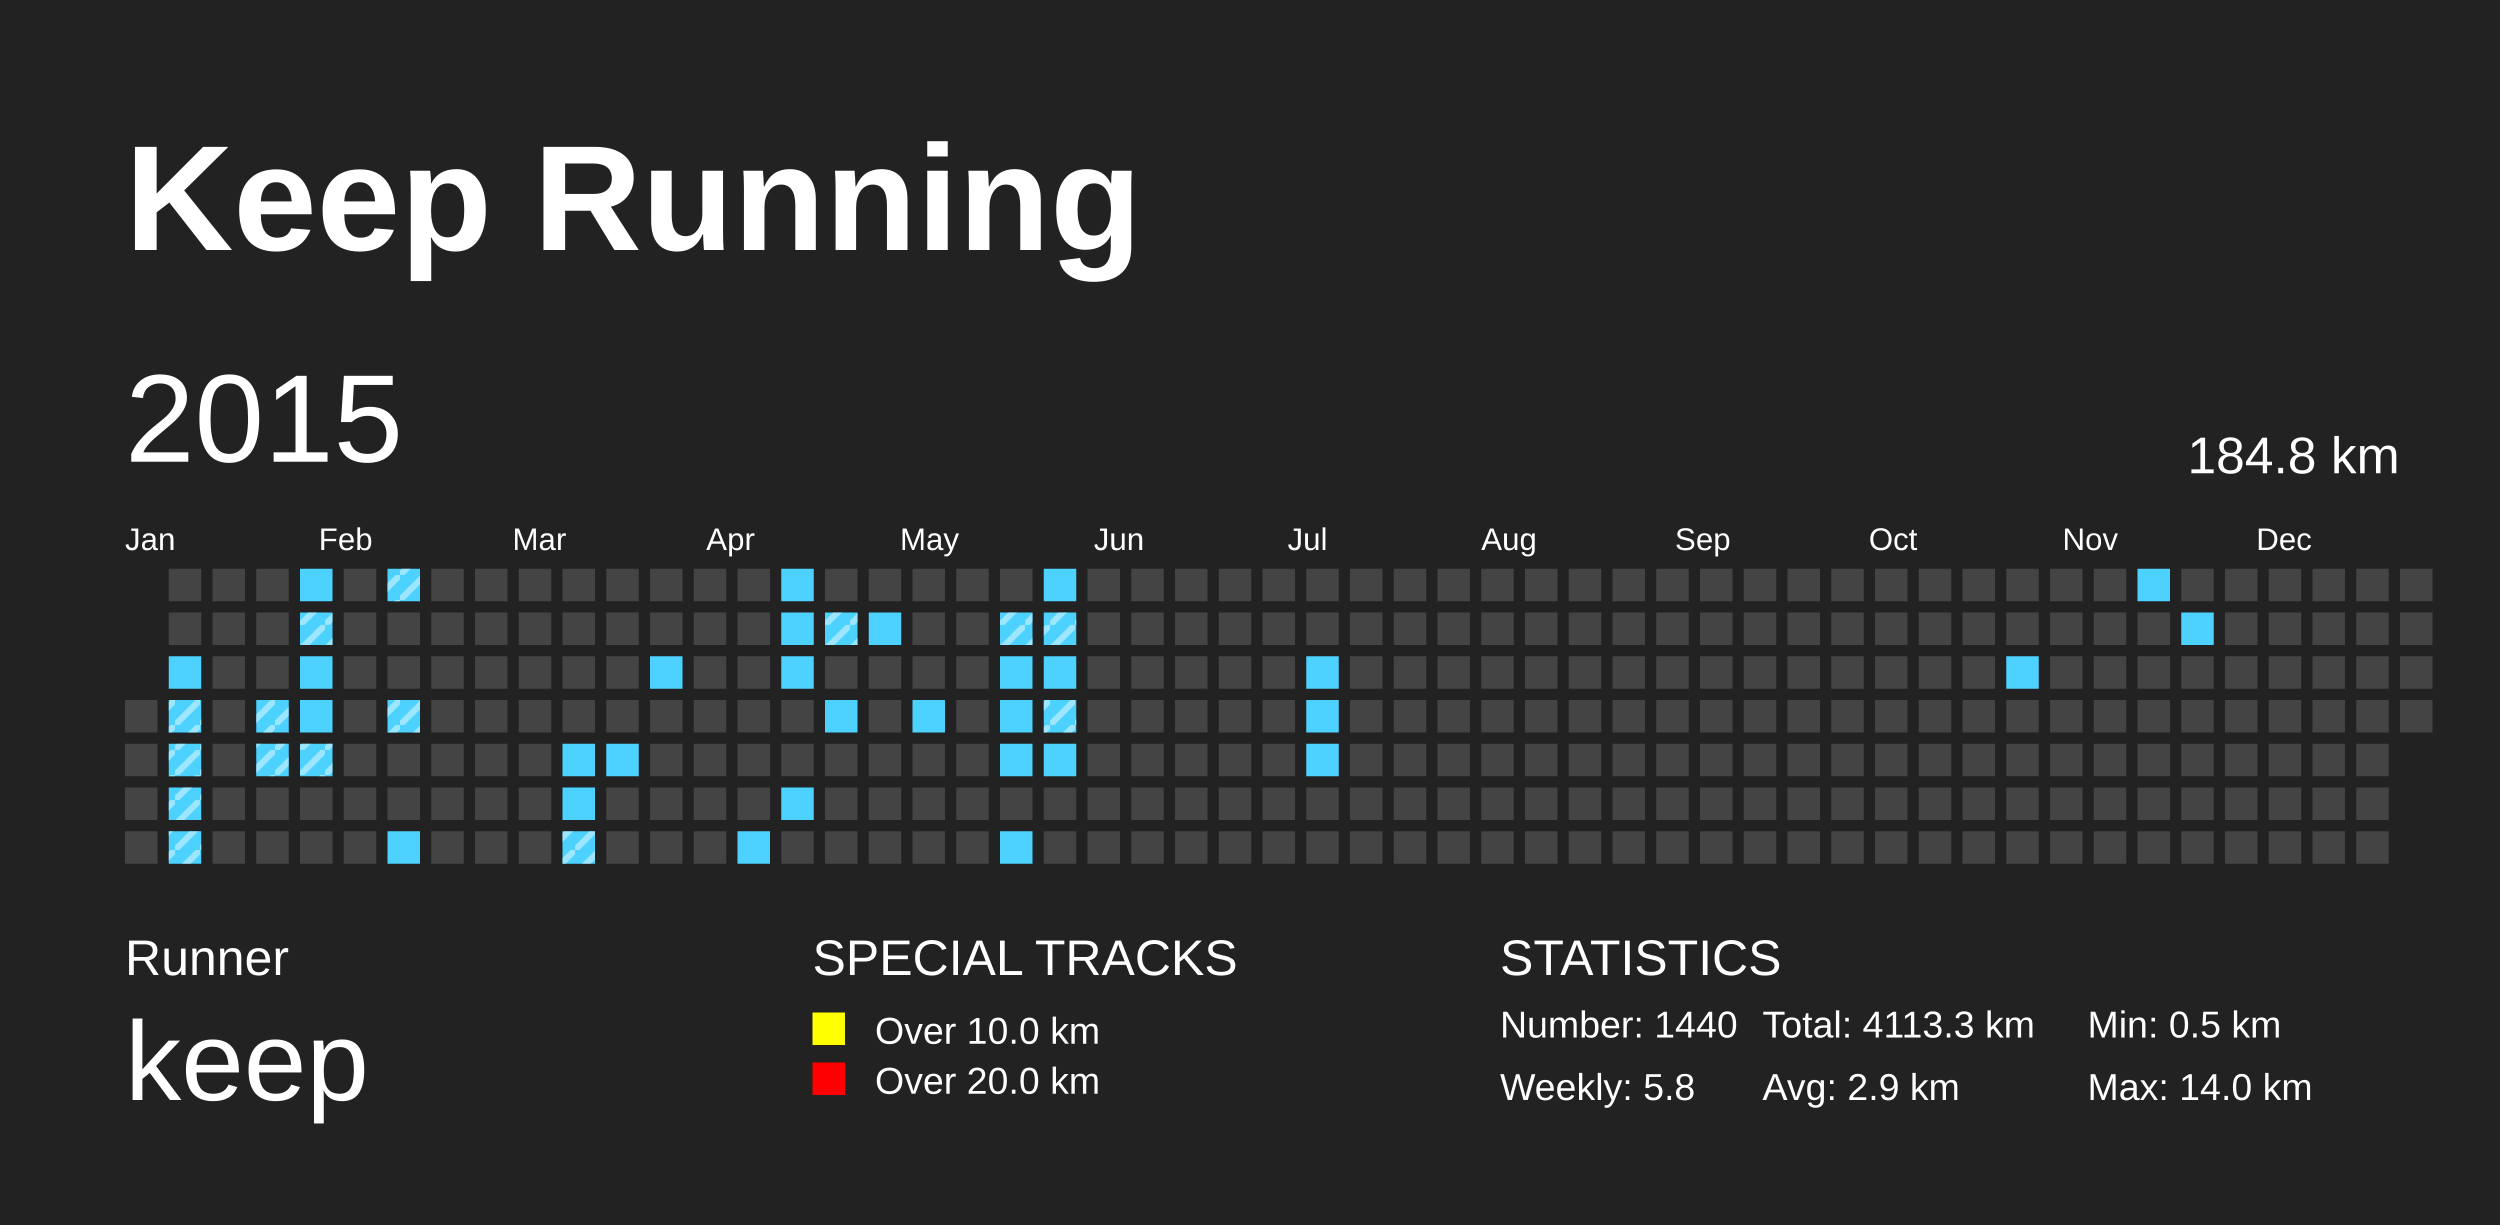
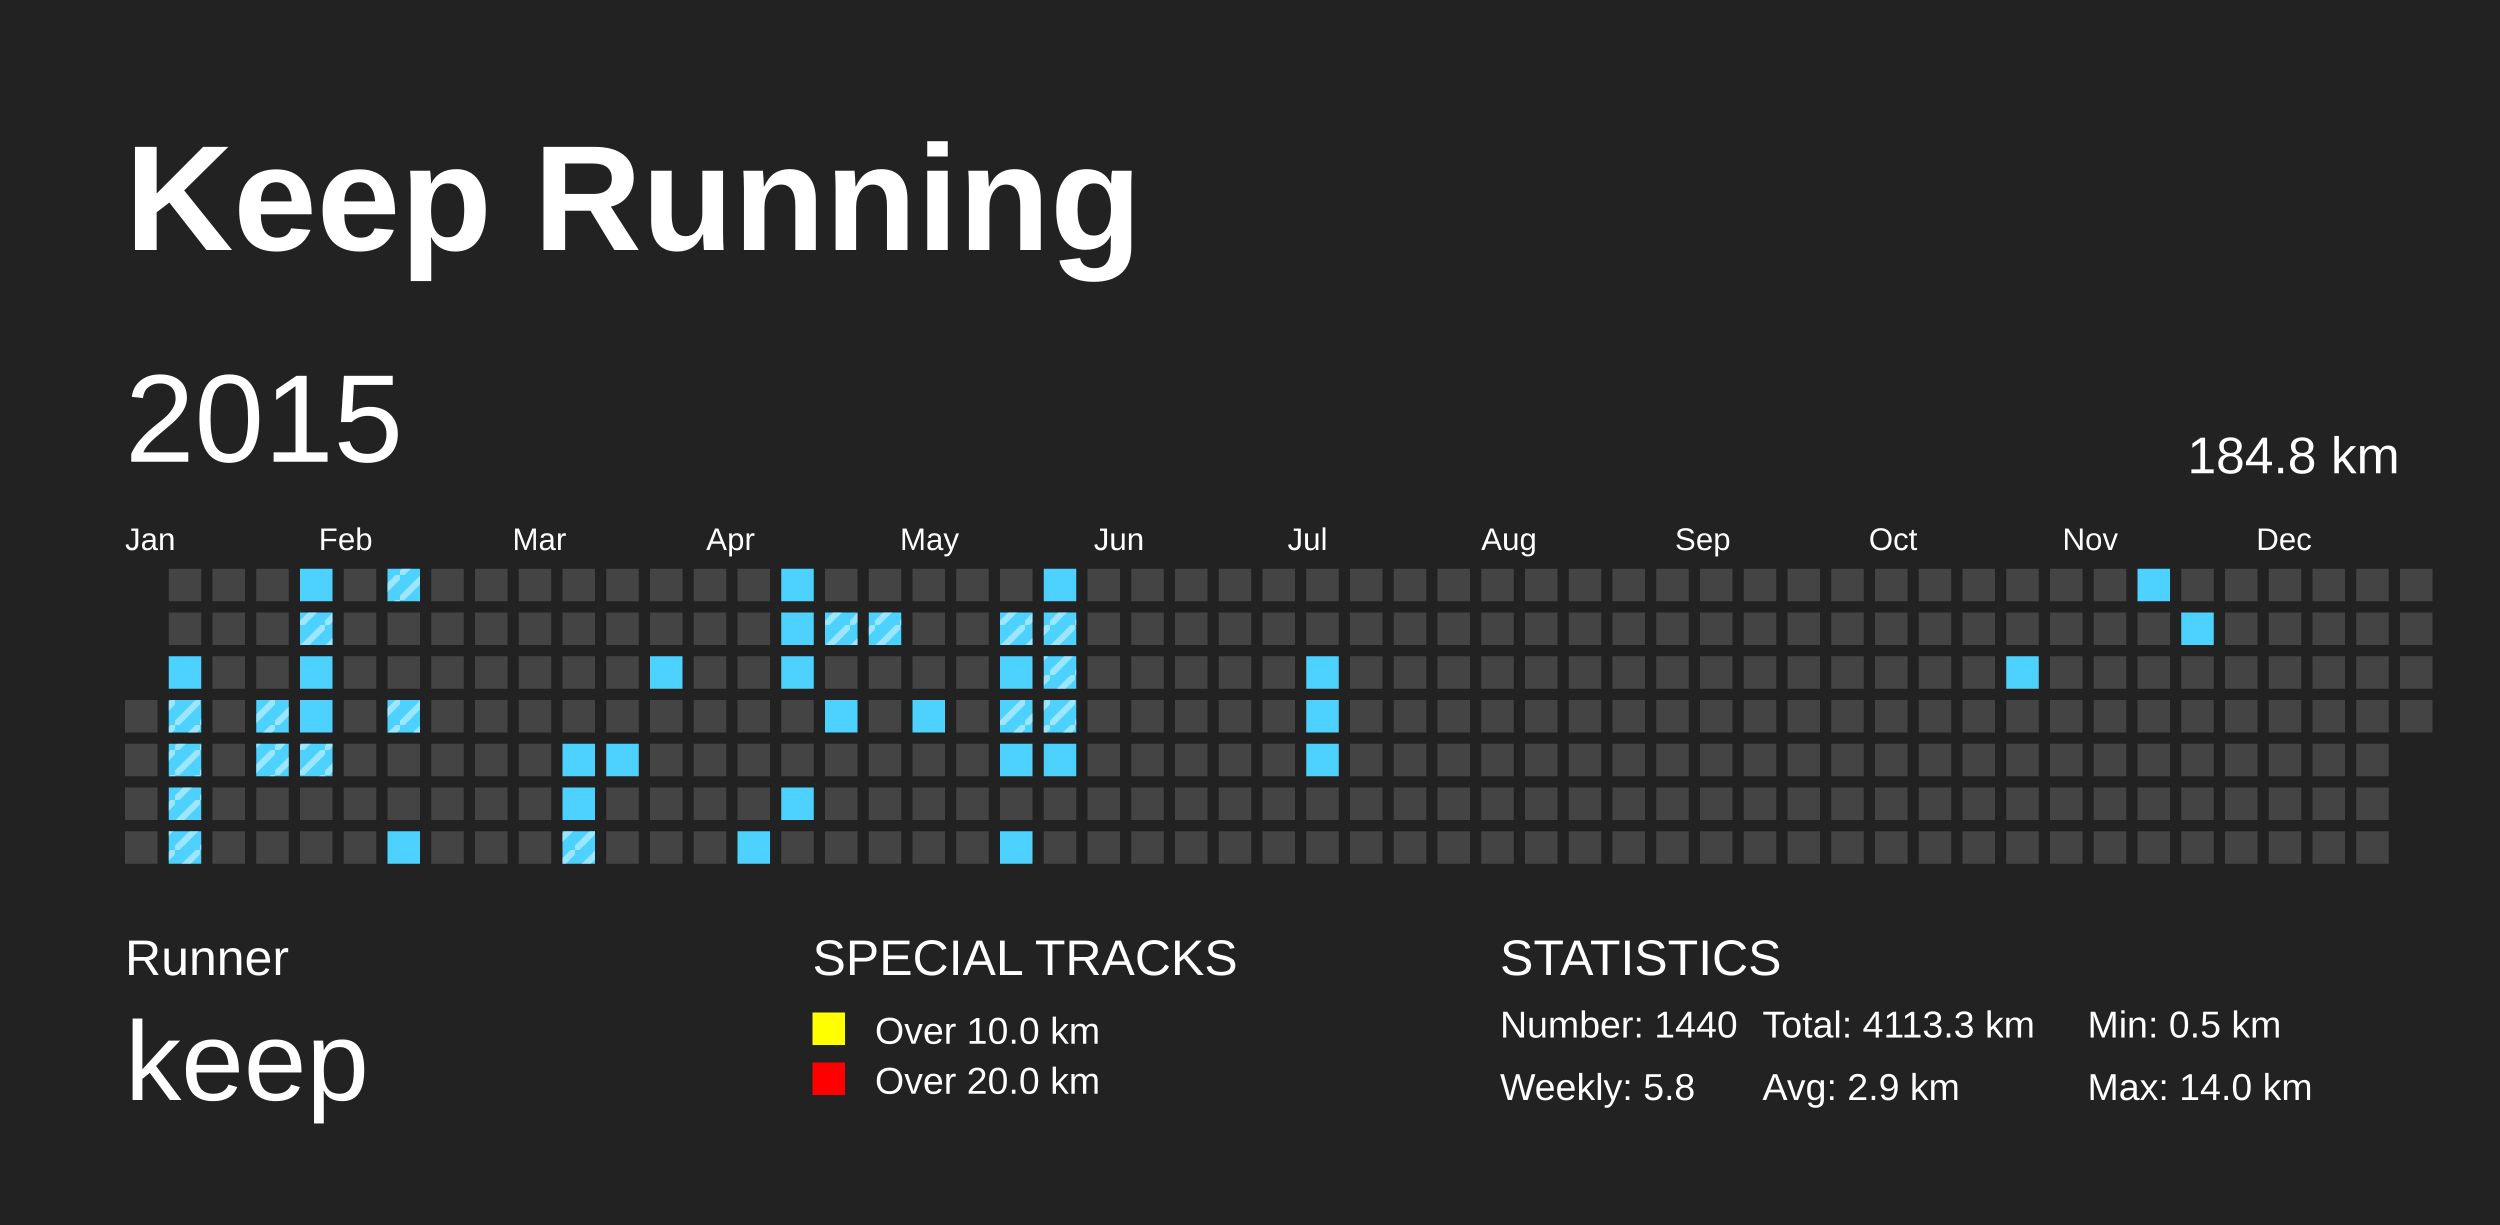
<svg xmlns="http://www.w3.org/2000/svg" baseProfile="full" height="98mm" version="1.1" viewBox="0,0,200,98" width="200mm">
  <defs>
    <pattern height="2" id="indoor-stripe" patternUnits="userSpaceOnUse" width="2">
      <line stroke="white" stroke-opacity="0.45" stroke-width="0.5" x1="0" x2="2" y1="2" y2="0" />
    </pattern>
  </defs>
  <rect fill="#222222" height="98" width="200" x="0" y="0" />
  <text fill="#FFFFFF" style="font-size:12px; font-family:Arial; font-weight:bold;" x="10" y="20">Keep Running</text>
  <text fill="#FFFFFF" style="font-size:4px; font-family:Arial" x="10" y="78">Runner</text>
  <text fill="#FFFFFF" style="font-size:9px; font-family:Arial" x="10" y="88">keep</text>
  <text fill="#FFFFFF" style="font-size:4px; font-family:Arial" x="65" y="78">SPECIAL TRACKS</text>
  <rect fill="yellow" height="2.6" width="2.6" x="65" y="81" />
  <text fill="#FFFFFF" style="font-size:3px; font-family:Arial" x="70" y="83.5">Over 10.0 km</text>
  <rect fill="red" height="2.6" width="2.6" x="65" y="85" />
  <text fill="#FFFFFF" style="font-size:3px; font-family:Arial" x="70" y="87.5">Over 20.0 km</text>
  <text fill="#FFFFFF" style="font-size:4px; font-family:Arial" x="120" y="78">STATISTICS</text>
  <text fill="#FFFFFF" style="font-size:3px; font-family:Arial" x="120" y="83">Number: 1440</text>
  <text fill="#FFFFFF" style="font-size:3px; font-family:Arial" x="120" y="88">Weekly: 5.8</text>
  <text fill="#FFFFFF" style="font-size:3px; font-family:Arial" x="141" y="83">Total: 4113.3 km</text>
  <text fill="#FFFFFF" style="font-size:3px; font-family:Arial" x="141" y="88">Avg: 2.9 km</text>
  <text fill="#FFFFFF" style="font-size:3px; font-family:Arial" x="167" y="83">Min: 0.5 km</text>
  <text fill="#FFFFFF" style="font-size:3px; font-family:Arial" x="167" y="88">Max: 14.0 km</text>
  <text dominant-baseline="hanging" fill="#FFFFFF" style="font-size:10.0px; font-family:Arial;" x="10" y="30">2015</text>
  <text dominant-baseline="hanging" fill="#FFFFFF" style="font-size:4.125px; font-family:Arial;" x="175" y="35">184.8 km</text>
  <text fill="#FFFFFF" style="font-size:2.5px; font-family:Arial" x="10.0" y="44">Jan</text>
  <text fill="#FFFFFF" style="font-size:2.5px; font-family:Arial" x="25.5" y="44">Feb</text>
  <text fill="#FFFFFF" style="font-size:2.5px; font-family:Arial" x="41.0" y="44">Mar</text>
  <text fill="#FFFFFF" style="font-size:2.5px; font-family:Arial" x="56.5" y="44">Apr</text>
  <text fill="#FFFFFF" style="font-size:2.5px; font-family:Arial" x="72.0" y="44">May</text>
  <text fill="#FFFFFF" style="font-size:2.5px; font-family:Arial" x="87.5" y="44">Jun</text>
  <text fill="#FFFFFF" style="font-size:2.5px; font-family:Arial" x="103.0" y="44">Jul</text>
  <text fill="#FFFFFF" style="font-size:2.5px; font-family:Arial" x="118.5" y="44">Aug</text>
  <text fill="#FFFFFF" style="font-size:2.5px; font-family:Arial" x="134.0" y="44">Sep</text>
  <text fill="#FFFFFF" style="font-size:2.5px; font-family:Arial" x="149.5" y="44">Oct</text>
  <text fill="#FFFFFF" style="font-size:2.5px; font-family:Arial" x="165.0" y="44">Nov</text>
  <text fill="#FFFFFF" style="font-size:2.5px; font-family:Arial" x="180.5" y="44">Dec</text>
  <rect fill="#444444" height="2.6" width="2.6" x="10.0" y="56.0" />
  <rect fill="#444444" height="2.6" width="2.6" x="10.0" y="59.5" />
  <rect fill="#444444" height="2.6" width="2.6" x="10.0" y="63.0" />
  <rect fill="#444444" height="2.6" width="2.6" x="10.0" y="66.5" />
  <rect fill="#444444" height="2.6" width="2.6" x="13.5" y="45.5" />
  <rect fill="#444444" height="2.6" width="2.6" x="13.5" y="49.0" />
  <rect fill="#4DD2FF" height="2.6" width="2.6" x="13.5" y="52.5" />
  <rect fill="#4DD2FF" height="2.6" width="2.6" x="13.5" y="56.0" />
  <rect fill="url(#indoor-stripe)" height="2.6" style="pointer-events: none;" width="2.6" x="13.5" y="56.0" />
  <rect fill="#4DD2FF" height="2.6" width="2.6" x="13.5" y="59.5" />
  <rect fill="url(#indoor-stripe)" height="2.6" style="pointer-events: none;" width="2.6" x="13.5" y="59.5" />
  <rect fill="#4DD2FF" height="2.6" width="2.6" x="13.5" y="63.0" />
  <rect fill="url(#indoor-stripe)" height="2.6" style="pointer-events: none;" width="2.6" x="13.5" y="63.0" />
  <rect fill="#4DD2FF" height="2.6" width="2.6" x="13.5" y="66.5" />
  <rect fill="url(#indoor-stripe)" height="2.6" style="pointer-events: none;" width="2.6" x="13.5" y="66.5" />
  <rect fill="#444444" height="2.6" width="2.6" x="17.0" y="45.5" />
  <rect fill="#444444" height="2.6" width="2.6" x="17.0" y="49.0" />
  <rect fill="#444444" height="2.6" width="2.6" x="17.0" y="52.5" />
  <rect fill="#444444" height="2.6" width="2.6" x="17.0" y="56.0" />
  <rect fill="#444444" height="2.6" width="2.6" x="17.0" y="59.5" />
  <rect fill="#444444" height="2.6" width="2.6" x="17.0" y="63.0" />
  <rect fill="#444444" height="2.6" width="2.6" x="17.0" y="66.5" />
  <rect fill="#444444" height="2.6" width="2.6" x="20.5" y="45.5" />
  <rect fill="#444444" height="2.6" width="2.6" x="20.5" y="49.0" />
  <rect fill="#444444" height="2.6" width="2.6" x="20.5" y="52.5" />
  <rect fill="#4DD2FF" height="2.6" width="2.6" x="20.5" y="56.0" />
  <rect fill="url(#indoor-stripe)" height="2.6" style="pointer-events: none;" width="2.6" x="20.5" y="56.0" />
  <rect fill="#4DD2FF" height="2.6" width="2.6" x="20.5" y="59.5" />
  <rect fill="url(#indoor-stripe)" height="2.6" style="pointer-events: none;" width="2.6" x="20.5" y="59.5" />
  <rect fill="#444444" height="2.6" width="2.6" x="20.5" y="63.0" />
  <rect fill="#444444" height="2.6" width="2.6" x="20.5" y="66.5" />
  <rect fill="#4DD2FF" height="2.6" width="2.6" x="24.0" y="45.5" />
  <rect fill="#4DD2FF" height="2.6" width="2.6" x="24.0" y="49.0" />
  <rect fill="url(#indoor-stripe)" height="2.6" style="pointer-events: none;" width="2.6" x="24.0" y="49.0" />
  <rect fill="#4DD2FF" height="2.6" width="2.6" x="24.0" y="52.5" />
  <rect fill="#4DD2FF" height="2.6" width="2.6" x="24.0" y="56.0" />
  <rect fill="#4DD2FF" height="2.6" width="2.6" x="24.0" y="59.5" />
  <rect fill="url(#indoor-stripe)" height="2.6" style="pointer-events: none;" width="2.6" x="24.0" y="59.5" />
  <rect fill="#444444" height="2.6" width="2.6" x="24.0" y="63.0" />
  <rect fill="#444444" height="2.6" width="2.6" x="24.0" y="66.5" />
  <rect fill="#444444" height="2.6" width="2.6" x="27.5" y="45.5" />
  <rect fill="#444444" height="2.6" width="2.6" x="27.5" y="49.0" />
  <rect fill="#444444" height="2.6" width="2.6" x="27.5" y="52.5" />
  <rect fill="#444444" height="2.6" width="2.6" x="27.5" y="56.0" />
  <rect fill="#444444" height="2.6" width="2.6" x="27.5" y="59.5" />
  <rect fill="#444444" height="2.6" width="2.6" x="27.5" y="63.0" />
  <rect fill="#444444" height="2.6" width="2.6" x="27.5" y="66.5" />
  <rect fill="#4DD2FF" height="2.6" width="2.6" x="31.0" y="45.5" />
  <rect fill="url(#indoor-stripe)" height="2.6" style="pointer-events: none;" width="2.6" x="31.0" y="45.5" />
  <rect fill="#444444" height="2.6" width="2.6" x="31.0" y="49.0" />
  <rect fill="#444444" height="2.6" width="2.6" x="31.0" y="52.5" />
  <rect fill="#4DD2FF" height="2.6" width="2.6" x="31.0" y="56.0" />
  <rect fill="url(#indoor-stripe)" height="2.6" style="pointer-events: none;" width="2.6" x="31.0" y="56.0" />
  <rect fill="#444444" height="2.6" width="2.6" x="31.0" y="59.5" />
  <rect fill="#444444" height="2.6" width="2.6" x="31.0" y="63.0" />
  <rect fill="#4DD2FF" height="2.6" width="2.6" x="31.0" y="66.5" />
  <rect fill="#444444" height="2.6" width="2.6" x="34.5" y="45.5" />
  <rect fill="#444444" height="2.6" width="2.6" x="34.5" y="49.0" />
  <rect fill="#444444" height="2.6" width="2.6" x="34.5" y="52.5" />
  <rect fill="#444444" height="2.6" width="2.6" x="34.5" y="56.0" />
  <rect fill="#444444" height="2.6" width="2.6" x="34.5" y="59.5" />
  <rect fill="#444444" height="2.6" width="2.6" x="34.5" y="63.0" />
  <rect fill="#444444" height="2.6" width="2.6" x="34.5" y="66.5" />
  <rect fill="#444444" height="2.6" width="2.6" x="38.0" y="45.5" />
  <rect fill="#444444" height="2.6" width="2.6" x="38.0" y="49.0" />
  <rect fill="#444444" height="2.6" width="2.6" x="38.0" y="52.5" />
  <rect fill="#444444" height="2.6" width="2.6" x="38.0" y="56.0" />
  <rect fill="#444444" height="2.6" width="2.6" x="38.0" y="59.5" />
  <rect fill="#444444" height="2.6" width="2.6" x="38.0" y="63.0" />
  <rect fill="#444444" height="2.6" width="2.6" x="38.0" y="66.5" />
  <rect fill="#444444" height="2.6" width="2.6" x="41.5" y="45.5" />
  <rect fill="#444444" height="2.6" width="2.6" x="41.5" y="49.0" />
  <rect fill="#444444" height="2.6" width="2.6" x="41.5" y="52.5" />
  <rect fill="#444444" height="2.6" width="2.6" x="41.5" y="56.0" />
  <rect fill="#444444" height="2.6" width="2.6" x="41.5" y="59.5" />
  <rect fill="#444444" height="2.6" width="2.6" x="41.5" y="63.0" />
  <rect fill="#444444" height="2.6" width="2.6" x="41.5" y="66.5" />
  <rect fill="#444444" height="2.6" width="2.6" x="45.0" y="45.5" />
  <rect fill="#444444" height="2.6" width="2.6" x="45.0" y="49.0" />
  <rect fill="#444444" height="2.6" width="2.6" x="45.0" y="52.5" />
  <rect fill="#444444" height="2.6" width="2.6" x="45.0" y="56.0" />
  <rect fill="#4DD2FF" height="2.6" width="2.6" x="45.0" y="59.5" />
  <rect fill="#4DD2FF" height="2.6" width="2.6" x="45.0" y="63.0" />
  <rect fill="#4DD2FF" height="2.6" width="2.6" x="45.0" y="66.5" />
  <rect fill="url(#indoor-stripe)" height="2.6" style="pointer-events: none;" width="2.6" x="45.0" y="66.5" />
  <rect fill="#444444" height="2.6" width="2.6" x="48.5" y="45.5" />
  <rect fill="#444444" height="2.6" width="2.6" x="48.5" y="49.0" />
  <rect fill="#444444" height="2.6" width="2.6" x="48.5" y="52.5" />
  <rect fill="#444444" height="2.6" width="2.6" x="48.5" y="56.0" />
  <rect fill="#4DD2FF" height="2.6" width="2.6" x="48.5" y="59.5" />
  <rect fill="#444444" height="2.6" width="2.6" x="48.5" y="63.0" />
  <rect fill="#444444" height="2.6" width="2.6" x="48.5" y="66.5" />
  <rect fill="#444444" height="2.6" width="2.6" x="52.0" y="45.5" />
  <rect fill="#444444" height="2.6" width="2.6" x="52.0" y="49.0" />
  <rect fill="#4DD2FF" height="2.6" width="2.6" x="52.0" y="52.5" />
  <rect fill="#444444" height="2.6" width="2.6" x="52.0" y="56.0" />
  <rect fill="#444444" height="2.6" width="2.6" x="52.0" y="59.5" />
  <rect fill="#444444" height="2.6" width="2.6" x="52.0" y="63.0" />
  <rect fill="#444444" height="2.6" width="2.6" x="52.0" y="66.5" />
  <rect fill="#444444" height="2.6" width="2.6" x="55.5" y="45.5" />
  <rect fill="#444444" height="2.6" width="2.6" x="55.5" y="49.0" />
  <rect fill="#444444" height="2.6" width="2.6" x="55.5" y="52.5" />
  <rect fill="#444444" height="2.6" width="2.6" x="55.5" y="56.0" />
  <rect fill="#444444" height="2.6" width="2.6" x="55.5" y="59.5" />
  <rect fill="#444444" height="2.6" width="2.6" x="55.5" y="63.0" />
  <rect fill="#444444" height="2.6" width="2.6" x="55.5" y="66.5" />
  <rect fill="#444444" height="2.6" width="2.6" x="59.0" y="45.5" />
  <rect fill="#444444" height="2.6" width="2.6" x="59.0" y="49.0" />
  <rect fill="#444444" height="2.6" width="2.6" x="59.0" y="52.5" />
  <rect fill="#444444" height="2.6" width="2.6" x="59.0" y="56.0" />
  <rect fill="#444444" height="2.6" width="2.6" x="59.0" y="59.5" />
  <rect fill="#444444" height="2.6" width="2.6" x="59.0" y="63.0" />
  <rect fill="#4DD2FF" height="2.6" width="2.6" x="59.0" y="66.5" />
  <rect fill="#4DD2FF" height="2.6" width="2.6" x="62.5" y="45.5" />
  <rect fill="#4DD2FF" height="2.6" width="2.6" x="62.5" y="49.0" />
  <rect fill="#4DD2FF" height="2.6" width="2.6" x="62.5" y="52.5" />
  <rect fill="#444444" height="2.6" width="2.6" x="62.5" y="56.0" />
  <rect fill="#444444" height="2.6" width="2.6" x="62.5" y="59.5" />
  <rect fill="#4DD2FF" height="2.6" width="2.6" x="62.5" y="63.0" />
  <rect fill="#444444" height="2.6" width="2.6" x="62.5" y="66.5" />
  <rect fill="#444444" height="2.6" width="2.6" x="66.0" y="45.5" />
  <rect fill="#4DD2FF" height="2.6" width="2.6" x="66.0" y="49.0" />
  <rect fill="url(#indoor-stripe)" height="2.6" style="pointer-events: none;" width="2.6" x="66.0" y="49.0" />
  <rect fill="#444444" height="2.6" width="2.6" x="66.0" y="52.5" />
  <rect fill="#4DD2FF" height="2.6" width="2.6" x="66.0" y="56.0" />
  <rect fill="#444444" height="2.6" width="2.6" x="66.0" y="59.5" />
  <rect fill="#444444" height="2.6" width="2.6" x="66.0" y="63.0" />
  <rect fill="#444444" height="2.6" width="2.6" x="66.0" y="66.5" />
  <rect fill="#444444" height="2.6" width="2.6" x="69.5" y="45.5" />
  <rect fill="#4DD2FF" height="2.6" width="2.6" x="69.5" y="49.0" />
+   <rect fill="url(#indoor-stripe)" height="2.6" style="pointer-events: none;" width="2.6" x="69.5" y="49.0" />
  <rect fill="#444444" height="2.6" width="2.6" x="69.5" y="52.5" />
  <rect fill="#444444" height="2.6" width="2.6" x="69.5" y="56.0" />
  <rect fill="#444444" height="2.6" width="2.6" x="69.5" y="59.5" />
  <rect fill="#444444" height="2.6" width="2.6" x="69.5" y="63.0" />
  <rect fill="#444444" height="2.6" width="2.6" x="69.5" y="66.5" />
  <rect fill="#444444" height="2.6" width="2.6" x="73.0" y="45.5" />
  <rect fill="#444444" height="2.6" width="2.6" x="73.0" y="49.0" />
  <rect fill="#444444" height="2.6" width="2.6" x="73.0" y="52.5" />
  <rect fill="#4DD2FF" height="2.6" width="2.6" x="73.0" y="56.0" />
  <rect fill="#444444" height="2.6" width="2.6" x="73.0" y="59.5" />
  <rect fill="#444444" height="2.6" width="2.6" x="73.0" y="63.0" />
  <rect fill="#444444" height="2.6" width="2.6" x="73.0" y="66.5" />
  <rect fill="#444444" height="2.6" width="2.6" x="76.5" y="45.5" />
  <rect fill="#444444" height="2.6" width="2.6" x="76.5" y="49.0" />
  <rect fill="#444444" height="2.6" width="2.6" x="76.5" y="52.5" />
  <rect fill="#444444" height="2.6" width="2.6" x="76.5" y="56.0" />
  <rect fill="#444444" height="2.6" width="2.6" x="76.5" y="59.5" />
  <rect fill="#444444" height="2.6" width="2.6" x="76.5" y="63.0" />
  <rect fill="#444444" height="2.6" width="2.6" x="76.5" y="66.5" />
  <rect fill="#444444" height="2.6" width="2.6" x="80.0" y="45.5" />
  <rect fill="#4DD2FF" height="2.6" width="2.6" x="80.0" y="49.0" />
  <rect fill="url(#indoor-stripe)" height="2.6" style="pointer-events: none;" width="2.6" x="80.0" y="49.0" />
  <rect fill="#4DD2FF" height="2.6" width="2.6" x="80.0" y="52.5" />
  <rect fill="#4DD2FF" height="2.6" width="2.6" x="80.0" y="56.0" />
+   <rect fill="url(#indoor-stripe)" height="2.6" style="pointer-events: none;" width="2.6" x="80.0" y="56.0" />
  <rect fill="#4DD2FF" height="2.6" width="2.6" x="80.0" y="59.5" />
  <rect fill="#444444" height="2.6" width="2.6" x="80.0" y="63.0" />
  <rect fill="#4DD2FF" height="2.6" width="2.6" x="80.0" y="66.5" />
  <rect fill="#4DD2FF" height="2.6" width="2.6" x="83.5" y="45.5" />
  <rect fill="#4DD2FF" height="2.6" width="2.6" x="83.5" y="49.0" />
  <rect fill="url(#indoor-stripe)" height="2.6" style="pointer-events: none;" width="2.6" x="83.5" y="49.0" />
  <rect fill="#4DD2FF" height="2.6" width="2.6" x="83.5" y="52.5" />
+   <rect fill="url(#indoor-stripe)" height="2.6" style="pointer-events: none;" width="2.6" x="83.5" y="52.5" />
  <rect fill="#4DD2FF" height="2.6" width="2.6" x="83.5" y="56.0" />
  <rect fill="url(#indoor-stripe)" height="2.6" style="pointer-events: none;" width="2.6" x="83.5" y="56.0" />
  <rect fill="#4DD2FF" height="2.6" width="2.6" x="83.5" y="59.5" />
  <rect fill="#444444" height="2.6" width="2.6" x="83.5" y="63.0" />
  <rect fill="#444444" height="2.6" width="2.6" x="83.5" y="66.5" />
  <rect fill="#444444" height="2.6" width="2.6" x="87.0" y="45.5" />
  <rect fill="#444444" height="2.6" width="2.6" x="87.0" y="49.0" />
  <rect fill="#444444" height="2.6" width="2.6" x="87.0" y="52.5" />
  <rect fill="#444444" height="2.6" width="2.6" x="87.0" y="56.0" />
  <rect fill="#444444" height="2.6" width="2.6" x="87.0" y="59.5" />
  <rect fill="#444444" height="2.6" width="2.6" x="87.0" y="63.0" />
  <rect fill="#444444" height="2.6" width="2.6" x="87.0" y="66.5" />
  <rect fill="#444444" height="2.6" width="2.6" x="90.5" y="45.5" />
  <rect fill="#444444" height="2.6" width="2.6" x="90.5" y="49.0" />
  <rect fill="#444444" height="2.6" width="2.6" x="90.5" y="52.5" />
  <rect fill="#444444" height="2.6" width="2.6" x="90.5" y="56.0" />
  <rect fill="#444444" height="2.6" width="2.6" x="90.5" y="59.5" />
  <rect fill="#444444" height="2.6" width="2.6" x="90.5" y="63.0" />
  <rect fill="#444444" height="2.6" width="2.6" x="90.5" y="66.5" />
  <rect fill="#444444" height="2.6" width="2.6" x="94.0" y="45.5" />
  <rect fill="#444444" height="2.6" width="2.6" x="94.0" y="49.0" />
  <rect fill="#444444" height="2.6" width="2.6" x="94.0" y="52.5" />
  <rect fill="#444444" height="2.6" width="2.6" x="94.0" y="56.0" />
  <rect fill="#444444" height="2.6" width="2.6" x="94.0" y="59.5" />
  <rect fill="#444444" height="2.6" width="2.6" x="94.0" y="63.0" />
  <rect fill="#444444" height="2.6" width="2.6" x="94.0" y="66.5" />
  <rect fill="#444444" height="2.6" width="2.6" x="97.5" y="45.5" />
  <rect fill="#444444" height="2.6" width="2.6" x="97.5" y="49.0" />
  <rect fill="#444444" height="2.6" width="2.6" x="97.5" y="52.5" />
  <rect fill="#444444" height="2.6" width="2.6" x="97.5" y="56.0" />
  <rect fill="#444444" height="2.6" width="2.6" x="97.5" y="59.5" />
  <rect fill="#444444" height="2.6" width="2.6" x="97.5" y="63.0" />
  <rect fill="#444444" height="2.6" width="2.6" x="97.5" y="66.5" />
  <rect fill="#444444" height="2.6" width="2.6" x="101.0" y="45.5" />
  <rect fill="#444444" height="2.6" width="2.6" x="101.0" y="49.0" />
  <rect fill="#444444" height="2.6" width="2.6" x="101.0" y="52.5" />
  <rect fill="#444444" height="2.6" width="2.6" x="101.0" y="56.0" />
  <rect fill="#444444" height="2.6" width="2.6" x="101.0" y="59.5" />
  <rect fill="#444444" height="2.6" width="2.6" x="101.0" y="63.0" />
  <rect fill="#444444" height="2.6" width="2.6" x="101.0" y="66.5" />
  <rect fill="#444444" height="2.6" width="2.6" x="104.5" y="45.5" />
  <rect fill="#444444" height="2.6" width="2.6" x="104.5" y="49.0" />
  <rect fill="#4DD2FF" height="2.6" width="2.6" x="104.5" y="52.5" />
  <rect fill="#4DD2FF" height="2.6" width="2.6" x="104.5" y="56.0" />
  <rect fill="#4DD2FF" height="2.6" width="2.6" x="104.5" y="59.5" />
  <rect fill="#444444" height="2.6" width="2.6" x="104.5" y="63.0" />
  <rect fill="#444444" height="2.6" width="2.6" x="104.5" y="66.5" />
  <rect fill="#444444" height="2.6" width="2.6" x="108.0" y="45.5" />
  <rect fill="#444444" height="2.6" width="2.6" x="108.0" y="49.0" />
  <rect fill="#444444" height="2.6" width="2.6" x="108.0" y="52.5" />
  <rect fill="#444444" height="2.6" width="2.6" x="108.0" y="56.0" />
  <rect fill="#444444" height="2.6" width="2.6" x="108.0" y="59.5" />
  <rect fill="#444444" height="2.6" width="2.6" x="108.0" y="63.0" />
  <rect fill="#444444" height="2.6" width="2.6" x="108.0" y="66.5" />
  <rect fill="#444444" height="2.6" width="2.6" x="111.5" y="45.5" />
  <rect fill="#444444" height="2.6" width="2.6" x="111.5" y="49.0" />
  <rect fill="#444444" height="2.6" width="2.6" x="111.5" y="52.5" />
  <rect fill="#444444" height="2.6" width="2.6" x="111.5" y="56.0" />
  <rect fill="#444444" height="2.6" width="2.6" x="111.5" y="59.5" />
  <rect fill="#444444" height="2.6" width="2.6" x="111.5" y="63.0" />
  <rect fill="#444444" height="2.6" width="2.6" x="111.5" y="66.5" />
  <rect fill="#444444" height="2.6" width="2.6" x="115.0" y="45.5" />
  <rect fill="#444444" height="2.6" width="2.6" x="115.0" y="49.0" />
  <rect fill="#444444" height="2.6" width="2.6" x="115.0" y="52.5" />
  <rect fill="#444444" height="2.6" width="2.6" x="115.0" y="56.0" />
  <rect fill="#444444" height="2.6" width="2.6" x="115.0" y="59.5" />
  <rect fill="#444444" height="2.6" width="2.6" x="115.0" y="63.0" />
  <rect fill="#444444" height="2.6" width="2.6" x="115.0" y="66.5" />
  <rect fill="#444444" height="2.6" width="2.6" x="118.5" y="45.5" />
  <rect fill="#444444" height="2.6" width="2.6" x="118.5" y="49.0" />
  <rect fill="#444444" height="2.6" width="2.6" x="118.5" y="52.5" />
  <rect fill="#444444" height="2.6" width="2.6" x="118.5" y="56.0" />
  <rect fill="#444444" height="2.6" width="2.6" x="118.5" y="59.5" />
  <rect fill="#444444" height="2.6" width="2.6" x="118.5" y="63.0" />
  <rect fill="#444444" height="2.6" width="2.6" x="118.5" y="66.5" />
  <rect fill="#444444" height="2.6" width="2.6" x="122.0" y="45.5" />
  <rect fill="#444444" height="2.6" width="2.6" x="122.0" y="49.0" />
  <rect fill="#444444" height="2.6" width="2.6" x="122.0" y="52.5" />
  <rect fill="#444444" height="2.6" width="2.6" x="122.0" y="56.0" />
  <rect fill="#444444" height="2.6" width="2.6" x="122.0" y="59.5" />
  <rect fill="#444444" height="2.6" width="2.6" x="122.0" y="63.0" />
  <rect fill="#444444" height="2.6" width="2.6" x="122.0" y="66.5" />
  <rect fill="#444444" height="2.6" width="2.6" x="125.5" y="45.5" />
  <rect fill="#444444" height="2.6" width="2.6" x="125.5" y="49.0" />
  <rect fill="#444444" height="2.6" width="2.6" x="125.5" y="52.5" />
  <rect fill="#444444" height="2.6" width="2.6" x="125.5" y="56.0" />
  <rect fill="#444444" height="2.6" width="2.6" x="125.5" y="59.5" />
  <rect fill="#444444" height="2.6" width="2.6" x="125.5" y="63.0" />
  <rect fill="#444444" height="2.6" width="2.6" x="125.5" y="66.5" />
  <rect fill="#444444" height="2.6" width="2.6" x="129.0" y="45.5" />
  <rect fill="#444444" height="2.6" width="2.6" x="129.0" y="49.0" />
  <rect fill="#444444" height="2.6" width="2.6" x="129.0" y="52.5" />
  <rect fill="#444444" height="2.6" width="2.6" x="129.0" y="56.0" />
  <rect fill="#444444" height="2.6" width="2.6" x="129.0" y="59.5" />
  <rect fill="#444444" height="2.6" width="2.6" x="129.0" y="63.0" />
  <rect fill="#444444" height="2.6" width="2.6" x="129.0" y="66.5" />
  <rect fill="#444444" height="2.6" width="2.6" x="132.5" y="45.5" />
  <rect fill="#444444" height="2.6" width="2.6" x="132.5" y="49.0" />
  <rect fill="#444444" height="2.6" width="2.6" x="132.5" y="52.5" />
  <rect fill="#444444" height="2.6" width="2.6" x="132.5" y="56.0" />
  <rect fill="#444444" height="2.6" width="2.6" x="132.5" y="59.5" />
  <rect fill="#444444" height="2.6" width="2.6" x="132.5" y="63.0" />
  <rect fill="#444444" height="2.6" width="2.6" x="132.5" y="66.5" />
  <rect fill="#444444" height="2.6" width="2.6" x="136.0" y="45.5" />
  <rect fill="#444444" height="2.6" width="2.6" x="136.0" y="49.0" />
  <rect fill="#444444" height="2.6" width="2.6" x="136.0" y="52.5" />
  <rect fill="#444444" height="2.6" width="2.6" x="136.0" y="56.0" />
  <rect fill="#444444" height="2.6" width="2.6" x="136.0" y="59.5" />
  <rect fill="#444444" height="2.6" width="2.6" x="136.0" y="63.0" />
  <rect fill="#444444" height="2.6" width="2.6" x="136.0" y="66.5" />
  <rect fill="#444444" height="2.6" width="2.6" x="139.5" y="45.5" />
  <rect fill="#444444" height="2.6" width="2.6" x="139.5" y="49.0" />
  <rect fill="#444444" height="2.6" width="2.6" x="139.5" y="52.5" />
  <rect fill="#444444" height="2.6" width="2.6" x="139.5" y="56.0" />
  <rect fill="#444444" height="2.6" width="2.6" x="139.5" y="59.5" />
  <rect fill="#444444" height="2.6" width="2.6" x="139.5" y="63.0" />
  <rect fill="#444444" height="2.6" width="2.6" x="139.5" y="66.5" />
  <rect fill="#444444" height="2.6" width="2.6" x="143.0" y="45.5" />
  <rect fill="#444444" height="2.6" width="2.6" x="143.0" y="49.0" />
  <rect fill="#444444" height="2.6" width="2.6" x="143.0" y="52.5" />
  <rect fill="#444444" height="2.6" width="2.6" x="143.0" y="56.0" />
  <rect fill="#444444" height="2.6" width="2.6" x="143.0" y="59.5" />
  <rect fill="#444444" height="2.6" width="2.6" x="143.0" y="63.0" />
  <rect fill="#444444" height="2.6" width="2.6" x="143.0" y="66.5" />
  <rect fill="#444444" height="2.6" width="2.6" x="146.5" y="45.5" />
  <rect fill="#444444" height="2.6" width="2.6" x="146.5" y="49.0" />
  <rect fill="#444444" height="2.6" width="2.6" x="146.5" y="52.5" />
  <rect fill="#444444" height="2.6" width="2.6" x="146.5" y="56.0" />
  <rect fill="#444444" height="2.6" width="2.6" x="146.5" y="59.5" />
  <rect fill="#444444" height="2.6" width="2.6" x="146.5" y="63.0" />
  <rect fill="#444444" height="2.6" width="2.6" x="146.5" y="66.5" />
  <rect fill="#444444" height="2.6" width="2.6" x="150.0" y="45.5" />
  <rect fill="#444444" height="2.6" width="2.6" x="150.0" y="49.0" />
  <rect fill="#444444" height="2.6" width="2.6" x="150.0" y="52.5" />
  <rect fill="#444444" height="2.6" width="2.6" x="150.0" y="56.0" />
  <rect fill="#444444" height="2.6" width="2.6" x="150.0" y="59.5" />
  <rect fill="#444444" height="2.6" width="2.6" x="150.0" y="63.0" />
  <rect fill="#444444" height="2.6" width="2.6" x="150.0" y="66.5" />
  <rect fill="#444444" height="2.6" width="2.6" x="153.5" y="45.5" />
  <rect fill="#444444" height="2.6" width="2.6" x="153.5" y="49.0" />
  <rect fill="#444444" height="2.6" width="2.6" x="153.5" y="52.5" />
  <rect fill="#444444" height="2.6" width="2.6" x="153.5" y="56.0" />
  <rect fill="#444444" height="2.6" width="2.6" x="153.5" y="59.5" />
  <rect fill="#444444" height="2.6" width="2.6" x="153.5" y="63.0" />
  <rect fill="#444444" height="2.6" width="2.6" x="153.5" y="66.5" />
  <rect fill="#444444" height="2.6" width="2.6" x="157.0" y="45.5" />
  <rect fill="#444444" height="2.6" width="2.6" x="157.0" y="49.0" />
  <rect fill="#444444" height="2.6" width="2.6" x="157.0" y="52.5" />
  <rect fill="#444444" height="2.6" width="2.6" x="157.0" y="56.0" />
  <rect fill="#444444" height="2.6" width="2.6" x="157.0" y="59.5" />
  <rect fill="#444444" height="2.6" width="2.6" x="157.0" y="63.0" />
  <rect fill="#444444" height="2.6" width="2.6" x="157.0" y="66.5" />
  <rect fill="#444444" height="2.6" width="2.6" x="160.5" y="45.5" />
  <rect fill="#444444" height="2.6" width="2.6" x="160.5" y="49.0" />
  <rect fill="#4DD2FF" height="2.6" width="2.6" x="160.5" y="52.5" />
  <rect fill="#444444" height="2.6" width="2.6" x="160.5" y="56.0" />
  <rect fill="#444444" height="2.6" width="2.6" x="160.5" y="59.5" />
  <rect fill="#444444" height="2.6" width="2.6" x="160.5" y="63.0" />
  <rect fill="#444444" height="2.6" width="2.6" x="160.5" y="66.5" />
  <rect fill="#444444" height="2.6" width="2.6" x="164.0" y="45.5" />
  <rect fill="#444444" height="2.6" width="2.6" x="164.0" y="49.0" />
  <rect fill="#444444" height="2.6" width="2.6" x="164.0" y="52.5" />
  <rect fill="#444444" height="2.6" width="2.6" x="164.0" y="56.0" />
  <rect fill="#444444" height="2.6" width="2.6" x="164.0" y="59.5" />
  <rect fill="#444444" height="2.6" width="2.6" x="164.0" y="63.0" />
  <rect fill="#444444" height="2.6" width="2.6" x="164.0" y="66.5" />
  <rect fill="#444444" height="2.6" width="2.6" x="167.5" y="45.5" />
  <rect fill="#444444" height="2.6" width="2.6" x="167.5" y="49.0" />
  <rect fill="#444444" height="2.6" width="2.6" x="167.5" y="52.5" />
  <rect fill="#444444" height="2.6" width="2.6" x="167.5" y="56.0" />
  <rect fill="#444444" height="2.6" width="2.6" x="167.5" y="59.5" />
  <rect fill="#444444" height="2.6" width="2.6" x="167.5" y="63.0" />
  <rect fill="#444444" height="2.6" width="2.6" x="167.5" y="66.5" />
  <rect fill="#4DD2FF" height="2.6" width="2.6" x="171.0" y="45.5" />
  <rect fill="#444444" height="2.6" width="2.6" x="171.0" y="49.0" />
  <rect fill="#444444" height="2.6" width="2.6" x="171.0" y="52.5" />
  <rect fill="#444444" height="2.6" width="2.6" x="171.0" y="56.0" />
  <rect fill="#444444" height="2.6" width="2.6" x="171.0" y="59.5" />
  <rect fill="#444444" height="2.6" width="2.6" x="171.0" y="63.0" />
  <rect fill="#444444" height="2.6" width="2.6" x="171.0" y="66.5" />
  <rect fill="#444444" height="2.6" width="2.6" x="174.5" y="45.5" />
  <rect fill="#4DD2FF" height="2.6" width="2.6" x="174.5" y="49.0" />
  <rect fill="#444444" height="2.6" width="2.6" x="174.5" y="52.5" />
  <rect fill="#444444" height="2.6" width="2.6" x="174.5" y="56.0" />
  <rect fill="#444444" height="2.6" width="2.6" x="174.5" y="59.5" />
  <rect fill="#444444" height="2.6" width="2.6" x="174.5" y="63.0" />
  <rect fill="#444444" height="2.6" width="2.6" x="174.5" y="66.5" />
  <rect fill="#444444" height="2.6" width="2.6" x="178.0" y="45.5" />
  <rect fill="#444444" height="2.6" width="2.6" x="178.0" y="49.0" />
  <rect fill="#444444" height="2.6" width="2.6" x="178.0" y="52.5" />
  <rect fill="#444444" height="2.6" width="2.6" x="178.0" y="56.0" />
  <rect fill="#444444" height="2.6" width="2.6" x="178.0" y="59.5" />
  <rect fill="#444444" height="2.6" width="2.6" x="178.0" y="63.0" />
  <rect fill="#444444" height="2.6" width="2.6" x="178.0" y="66.5" />
  <rect fill="#444444" height="2.6" width="2.6" x="181.5" y="45.5" />
  <rect fill="#444444" height="2.6" width="2.6" x="181.5" y="49.0" />
  <rect fill="#444444" height="2.6" width="2.6" x="181.5" y="52.5" />
  <rect fill="#444444" height="2.6" width="2.6" x="181.5" y="56.0" />
  <rect fill="#444444" height="2.6" width="2.6" x="181.5" y="59.5" />
  <rect fill="#444444" height="2.6" width="2.6" x="181.5" y="63.0" />
  <rect fill="#444444" height="2.6" width="2.6" x="181.5" y="66.5" />
  <rect fill="#444444" height="2.6" width="2.6" x="185.0" y="45.5" />
  <rect fill="#444444" height="2.6" width="2.6" x="185.0" y="49.0" />
  <rect fill="#444444" height="2.6" width="2.6" x="185.0" y="52.5" />
  <rect fill="#444444" height="2.6" width="2.6" x="185.0" y="56.0" />
  <rect fill="#444444" height="2.6" width="2.6" x="185.0" y="59.5" />
  <rect fill="#444444" height="2.6" width="2.6" x="185.0" y="63.0" />
  <rect fill="#444444" height="2.6" width="2.6" x="185.0" y="66.5" />
  <rect fill="#444444" height="2.6" width="2.6" x="188.5" y="45.5" />
  <rect fill="#444444" height="2.6" width="2.6" x="188.5" y="49.0" />
  <rect fill="#444444" height="2.6" width="2.6" x="188.5" y="52.5" />
  <rect fill="#444444" height="2.6" width="2.6" x="188.5" y="56.0" />
  <rect fill="#444444" height="2.6" width="2.6" x="188.5" y="59.5" />
  <rect fill="#444444" height="2.6" width="2.6" x="188.5" y="63.0" />
  <rect fill="#444444" height="2.6" width="2.6" x="188.5" y="66.5" />
  <rect fill="#444444" height="2.6" width="2.6" x="192.0" y="45.5" />
  <rect fill="#444444" height="2.6" width="2.6" x="192.0" y="49.0" />
  <rect fill="#444444" height="2.6" width="2.6" x="192.0" y="52.5" />
  <rect fill="#444444" height="2.6" width="2.6" x="192.0" y="56.0" />
</svg>
